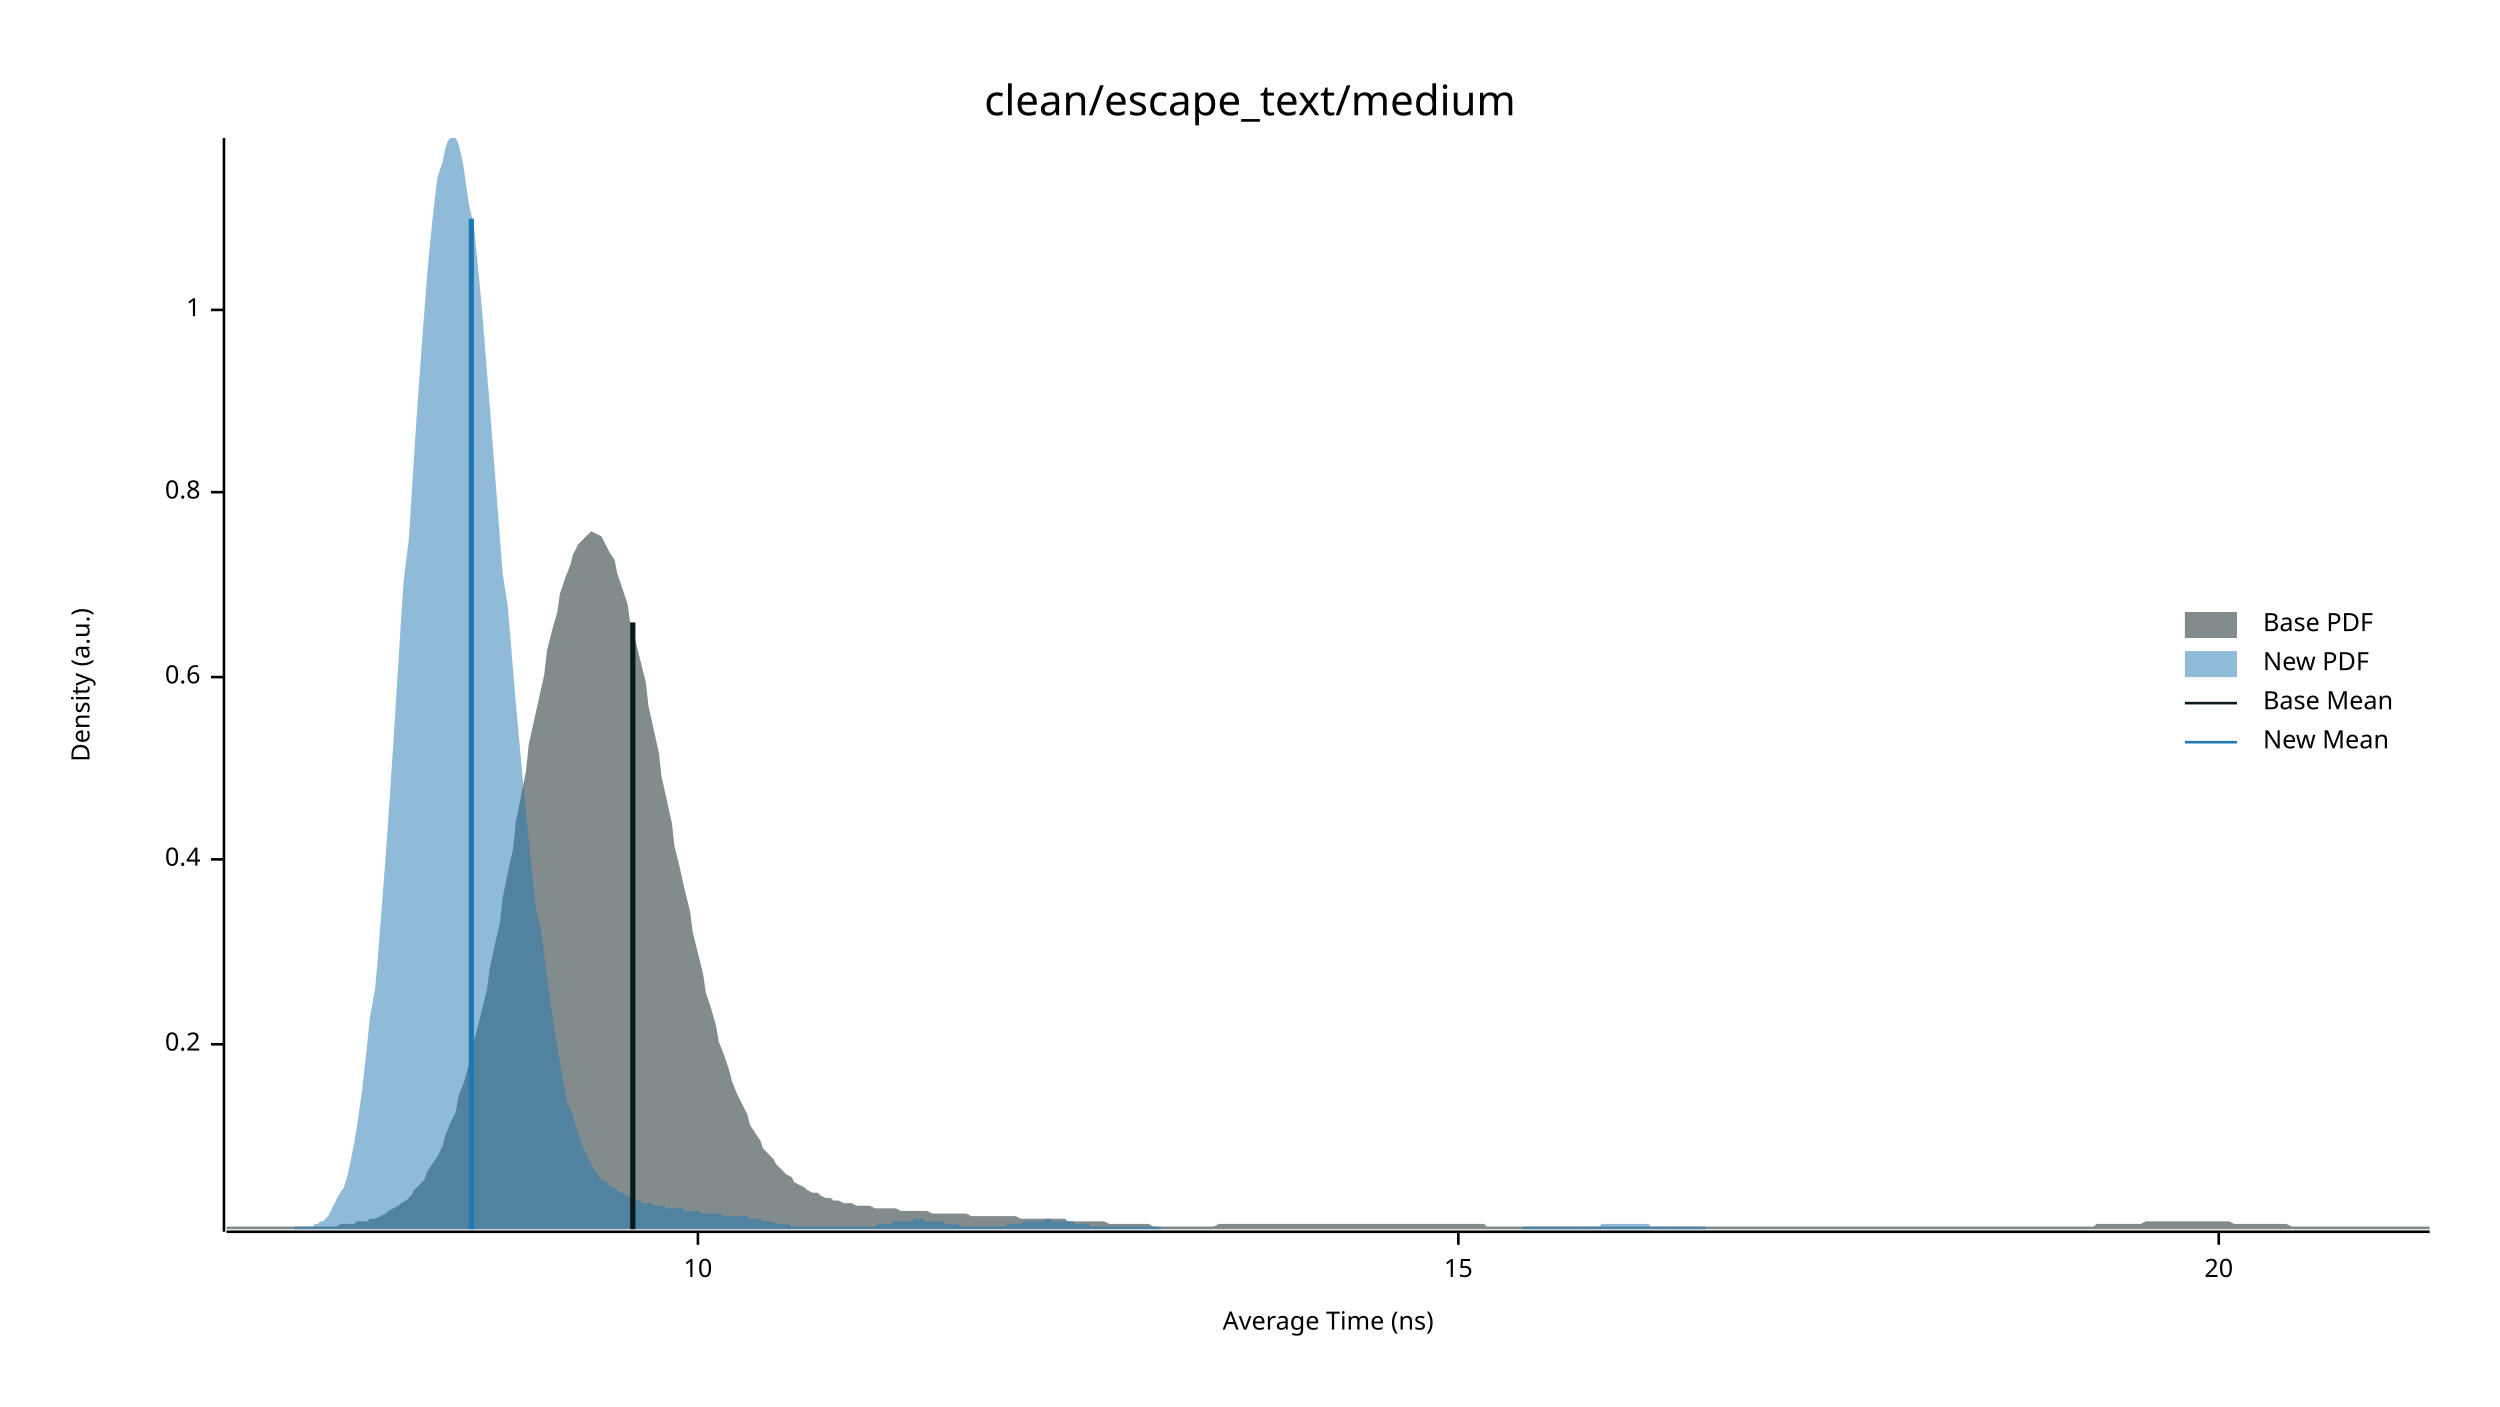
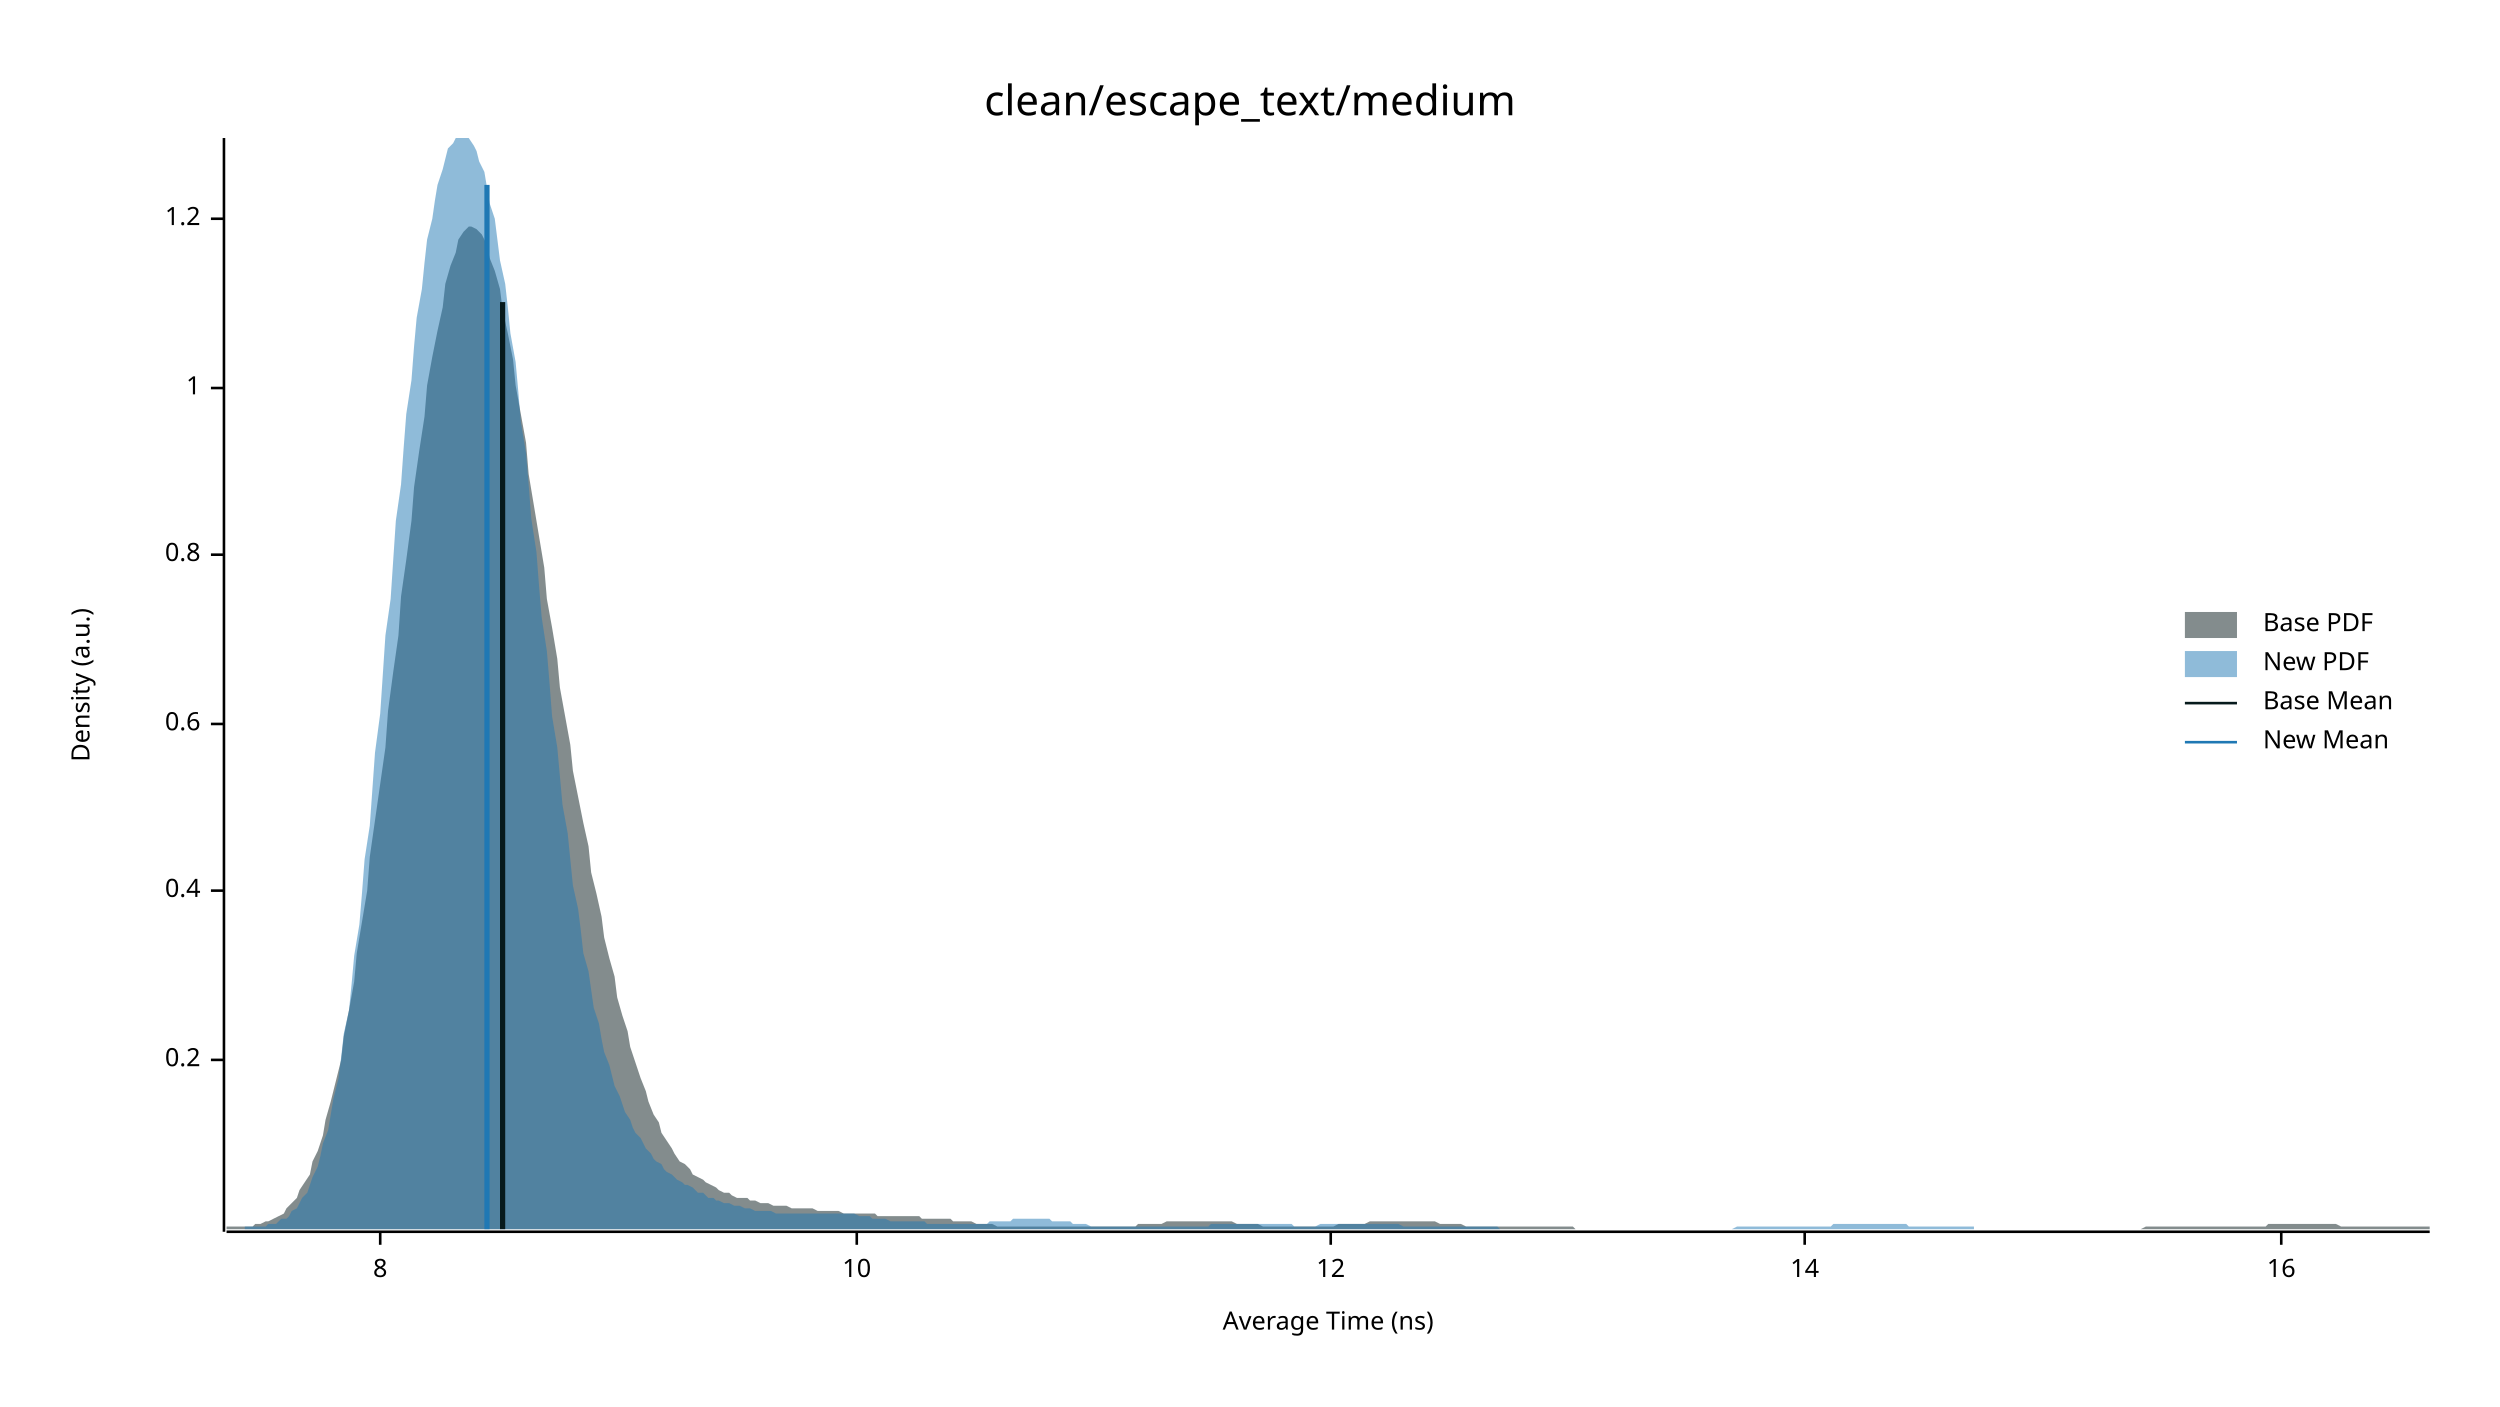
<svg xmlns="http://www.w3.org/2000/svg" width="960" height="540" viewBox="0 0 960 540">
  <text x="480" y="32" dy="0.76em" text-anchor="middle" font-family="sans-serif" font-size="16.129" opacity="1" fill="#000000">
clean/escape_text/medium
</text>
  <text x="27" y="263" dy="0.76em" text-anchor="middle" font-family="sans-serif" font-size="9.677" opacity="1" fill="#000000" transform="rotate(270, 27, 263)">
Density (a.u.)
</text>
  <text x="510" y="513" dy="-0.5ex" text-anchor="middle" font-family="sans-serif" font-size="9.677" opacity="1" fill="#000000">
Average Time (ns)
</text>
  <polyline fill="none" opacity="1" stroke="#000000" stroke-width="1" points="86,53 86,473 " />
-   <text x="77" y="401" dy="0.5ex" text-anchor="end" font-family="sans-serif" font-size="9.677" opacity="1" fill="#000000">
+   <text x="77" y="407" dy="0.5ex" text-anchor="end" font-family="sans-serif" font-size="9.677" opacity="1" fill="#000000">
0.2
</text>
-   <polyline fill="none" opacity="1" stroke="#000000" stroke-width="1" points="81,401 86,401 " />
-   <text x="77" y="330" dy="0.5ex" text-anchor="end" font-family="sans-serif" font-size="9.677" opacity="1" fill="#000000">
+   <polyline fill="none" opacity="1" stroke="#000000" stroke-width="1" points="81,407 86,407 " />
+   <text x="77" y="342" dy="0.5ex" text-anchor="end" font-family="sans-serif" font-size="9.677" opacity="1" fill="#000000">
0.4
</text>
-   <polyline fill="none" opacity="1" stroke="#000000" stroke-width="1" points="81,330 86,330 " />
-   <text x="77" y="260" dy="0.5ex" text-anchor="end" font-family="sans-serif" font-size="9.677" opacity="1" fill="#000000">
+   <polyline fill="none" opacity="1" stroke="#000000" stroke-width="1" points="81,342 86,342 " />
+   <text x="77" y="278" dy="0.5ex" text-anchor="end" font-family="sans-serif" font-size="9.677" opacity="1" fill="#000000">
0.6
</text>
-   <polyline fill="none" opacity="1" stroke="#000000" stroke-width="1" points="81,260 86,260 " />
-   <text x="77" y="189" dy="0.5ex" text-anchor="end" font-family="sans-serif" font-size="9.677" opacity="1" fill="#000000">
+   <polyline fill="none" opacity="1" stroke="#000000" stroke-width="1" points="81,278 86,278 " />
+   <text x="77" y="213" dy="0.5ex" text-anchor="end" font-family="sans-serif" font-size="9.677" opacity="1" fill="#000000">
0.8
</text>
-   <polyline fill="none" opacity="1" stroke="#000000" stroke-width="1" points="81,189 86,189 " />
-   <text x="77" y="119" dy="0.5ex" text-anchor="end" font-family="sans-serif" font-size="9.677" opacity="1" fill="#000000">
+   <polyline fill="none" opacity="1" stroke="#000000" stroke-width="1" points="81,213 86,213 " />
+   <text x="77" y="149" dy="0.5ex" text-anchor="end" font-family="sans-serif" font-size="9.677" opacity="1" fill="#000000">
1
</text>
-   <polyline fill="none" opacity="1" stroke="#000000" stroke-width="1" points="81,119 86,119 " />
+   <polyline fill="none" opacity="1" stroke="#000000" stroke-width="1" points="81,149 86,149 " />
+   <text x="77" y="84" dy="0.5ex" text-anchor="end" font-family="sans-serif" font-size="9.677" opacity="1" fill="#000000">
+ 1.2
+ </text>
+   <polyline fill="none" opacity="1" stroke="#000000" stroke-width="1" points="81,84 86,84 " />
  <polyline fill="none" opacity="1" stroke="#000000" stroke-width="1" points="87,473 933,473 " />
-   <text x="268" y="483" dy="0.76em" text-anchor="middle" font-family="sans-serif" font-size="9.677" opacity="1" fill="#000000">
+   <text x="146" y="483" dy="0.76em" text-anchor="middle" font-family="sans-serif" font-size="9.677" opacity="1" fill="#000000">
+ 8
+ </text>
+   <polyline fill="none" opacity="1" stroke="#000000" stroke-width="1" points="146,473 146,478 " />
+   <text x="329" y="483" dy="0.76em" text-anchor="middle" font-family="sans-serif" font-size="9.677" opacity="1" fill="#000000">
10
</text>
-   <polyline fill="none" opacity="1" stroke="#000000" stroke-width="1" points="268,473 268,478 " />
-   <text x="560" y="483" dy="0.76em" text-anchor="middle" font-family="sans-serif" font-size="9.677" opacity="1" fill="#000000">
- 15
+   <polyline fill="none" opacity="1" stroke="#000000" stroke-width="1" points="329,473 329,478 " />
+   <text x="511" y="483" dy="0.76em" text-anchor="middle" font-family="sans-serif" font-size="9.677" opacity="1" fill="#000000">
+ 12
</text>
-   <polyline fill="none" opacity="1" stroke="#000000" stroke-width="1" points="560,473 560,478 " />
-   <text x="852" y="483" dy="0.76em" text-anchor="middle" font-family="sans-serif" font-size="9.677" opacity="1" fill="#000000">
- 20
+   <polyline fill="none" opacity="1" stroke="#000000" stroke-width="1" points="511,473 511,478 " />
+   <text x="693" y="483" dy="0.76em" text-anchor="middle" font-family="sans-serif" font-size="9.677" opacity="1" fill="#000000">
+ 14
</text>
-   <polyline fill="none" opacity="1" stroke="#000000" stroke-width="1" points="852,473 852,478 " />
-   <polygon opacity="0.5" fill="#071A1C" points="87,471 88,471 90,471 92,471 93,471 95,471 97,471 98,471 100,471 102,471 103,471 105,471 107,471 109,471 110,471 112,471 114,471 115,471 117,471 119,471 120,471 122,471 124,471 125,471 127,471 129,471 131,470 132,470 134,470 136,470 137,469 139,469 141,469 142,468 144,468 146,467 148,466 149,465 151,464 153,463 154,462 156,461 158,459 159,457 161,455 163,453 164,450 166,447 168,444 170,440 171,436 173,431 175,427 176,421 178,416 180,409 181,403 183,396 185,388 187,380 188,372 190,363 192,354 193,345 195,335 197,326 198,316 200,306 202,296 203,286 205,277 207,268 209,259 210,250 212,242 214,235 215,228 217,222 219,217 220,213 222,209 224,207 226,205 227,204 229,205 231,206 232,208 234,212 236,215 237,220 239,226 241,232 242,239 244,246 246,254 248,262 249,271 251,280 253,289 254,298 256,307 258,316 259,325 261,333 263,342 265,350 266,358 268,366 270,374 271,381 273,387 275,394 276,400 278,405 280,411 281,415 283,420 285,424 287,428 288,432 290,435 292,438 293,441 295,443 297,445 298,447 300,449 302,451 304,452 305,454 307,455 309,456 310,457 312,458 314,458 315,459 317,460 319,460 320,461 322,461 324,462 326,462 327,462 329,463 331,463 332,463 334,463 336,464 337,464 339,464 341,464 343,464 344,464 346,465 348,465 349,465 351,465 353,465 354,465 356,465 358,466 359,466 361,466 363,466 365,466 366,466 368,466 370,466 371,466 373,467 375,467 376,467 378,467 380,467 381,467 383,467 385,467 387,467 388,467 390,467 392,468 393,468 395,468 397,468 398,468 400,468 402,468 404,468 405,468 407,468 409,468 410,469 412,469 414,469 415,469 417,469 419,469 420,469 422,469 424,469 426,470 427,470 429,470 431,470 432,470 434,470 436,470 437,470 439,470 441,470 443,471 444,471 446,471 448,471 449,471 451,471 453,471 454,471 456,471 458,471 459,471 461,471 463,471 465,471 466,471 468,470 470,470 471,470 473,470 475,470 476,470 478,470 480,470 482,470 483,470 485,470 487,470 488,470 490,470 492,470 493,470 495,470 497,470 498,470 500,470 502,470 504,470 505,470 507,470 509,470 510,470 512,470 514,470 515,470 517,470 519,470 521,470 522,470 524,470 526,470 527,470 529,470 531,470 532,470 534,470 536,470 537,470 539,470 541,470 543,470 544,470 546,470 548,470 549,470 551,470 553,470 554,470 556,470 558,470 560,470 561,470 563,470 565,470 566,470 568,470 570,470 571,471 573,471 575,471 576,471 578,471 580,471 582,471 583,471 585,471 587,471 588,471 590,471 592,471 593,471 595,471 597,471 599,471 600,471 602,471 604,471 605,471 607,471 609,471 610,471 612,471 614,471 615,471 617,471 619,471 621,471 622,471 624,471 626,471 627,471 629,471 631,471 632,471 634,471 636,471 638,471 639,471 641,471 643,471 644,471 646,471 648,471 649,471 651,471 653,471 654,471 656,471 658,471 660,471 661,471 663,471 665,471 666,471 668,471 670,471 671,471 673,471 675,471 676,471 678,471 680,471 682,471 683,471 685,471 687,471 688,471 690,471 692,471 693,471 695,471 697,471 699,471 700,471 702,471 704,471 705,471 707,471 709,471 710,471 712,471 714,471 715,471 717,471 719,471 721,471 722,471 724,471 726,471 727,471 729,471 731,471 732,471 734,471 736,471 738,471 739,471 741,471 743,471 744,471 746,471 748,471 749,471 751,471 753,471 754,471 756,471 758,471 760,471 761,471 763,471 765,471 766,471 768,471 770,471 771,471 773,471 775,471 777,471 778,471 780,471 782,471 783,471 785,471 787,471 788,471 790,471 792,471 793,471 795,471 797,471 799,471 800,471 802,471 804,471 805,470 807,470 809,470 810,470 812,470 814,470 816,470 817,470 819,470 821,470 822,470 824,469 826,469 827,469 829,469 831,469 832,469 834,469 836,469 838,469 839,469 841,469 843,469 844,469 846,469 848,469 849,469 851,469 853,469 855,469 856,469 858,470 860,470 861,470 863,470 865,470 866,470 868,470 870,470 871,470 873,470 875,470 877,470 878,470 880,471 882,471 883,471 885,471 887,471 888,471 890,471 892,471 894,471 895,471 897,471 899,471 900,471 902,471 904,471 905,471 907,471 909,471 910,471 912,471 914,471 916,471 917,471 919,471 921,471 922,471 924,471 926,471 927,471 929,471 931,471 933,471 933,472 87,472 " />
-   <polygon opacity="0.5" fill="#1F78B4" points="113,471 114,471 115,471 116,471 117,471 119,471 120,471 121,470 122,470 123,469 124,469 125,468 126,467 127,465 128,463 129,461 130,459 132,456 133,453 134,449 135,444 136,439 137,433 138,426 139,419 140,410 141,401 142,391 144,380 145,369 146,356 147,343 148,330 149,316 150,301 151,286 152,270 153,254 154,238 155,223 157,207 158,191 159,175 160,160 161,146 162,132 163,119 164,106 165,95 166,85 167,76 168,68 170,62 171,57 172,54 173,53 174,53 175,53 176,55 177,59 178,64 179,71 180,78 182,87 183,97 184,107 185,118 186,130 187,143 188,155 189,168 190,181 191,194 192,207 193,220 195,233 196,245 197,257 198,269 199,280 200,291 201,302 202,312 203,322 204,332 205,341 206,350 208,358 209,367 210,375 211,382 212,389 213,396 214,402 215,408 216,414 217,419 218,424 220,428 221,432 222,435 223,438 224,441 225,443 226,445 227,447 228,449 229,450 230,452 231,453 233,454 234,455 235,456 236,456 237,457 238,458 239,458 240,459 241,459 242,460 243,460 244,461 246,461 247,462 248,462 249,462 250,462 251,463 252,463 253,463 254,463 255,463 256,464 258,464 259,464 260,464 261,464 262,464 263,465 264,465 265,465 266,465 267,465 268,465 269,466 271,466 272,466 273,466 274,466 275,466 276,466 277,466 278,467 279,467 280,467 281,467 282,467 284,467 285,467 286,467 287,467 288,468 289,468 290,468 291,468 292,468 293,469 294,469 296,469 297,469 298,470 299,470 300,470 301,470 302,470 303,470 304,471 305,471 306,471 307,471 309,471 310,471 311,471 312,471 313,471 314,471 315,471 316,471 317,471 318,471 319,471 320,471 322,471 323,471 324,471 325,471 326,471 327,471 328,471 329,471 330,471 331,471 332,471 333,471 335,471 336,471 337,470 338,470 339,470 340,470 341,470 342,470 343,469 344,469 345,469 347,469 348,469 349,469 350,469 351,468 352,468 353,468 354,468 355,469 356,469 357,469 358,469 360,469 361,469 362,469 363,470 364,470 365,470 366,470 367,470 368,470 369,471 370,471 371,471 373,471 374,471 375,471 376,471 377,471 378,471 379,471 380,471 381,471 382,471 383,471 385,471 386,471 387,470 388,470 389,470 390,470 391,470 392,470 393,469 394,469 395,469 396,469 398,469 399,469 400,469 401,469 402,468 403,468 404,469 405,469 406,469 407,469 408,469 409,469 411,469 412,469 413,470 414,470 415,470 416,470 417,470 418,470 419,471 420,471 421,471 423,471 424,471 425,471 426,471 427,471 428,471 429,471 430,471 431,471 432,471 433,471 434,471 436,471 437,471 438,471 439,471 440,471 441,471 442,471 443,471 444,471 445,471 446,472 447,472 449,472 450,472 451,472 452,472 453,472 454,472 455,472 456,472 457,472 458,472 459,472 461,472 462,472 463,472 464,472 465,472 466,472 467,472 468,472 469,472 470,472 471,472 472,472 474,472 475,472 476,472 477,472 478,472 479,472 480,472 481,472 482,472 483,472 484,472 485,472 487,472 488,472 489,472 490,472 491,472 492,472 493,472 494,472 495,472 496,472 497,472 499,472 500,472 501,472 502,472 503,472 504,472 505,472 506,472 507,472 508,472 509,472 510,472 512,472 513,472 514,472 515,472 516,472 517,472 518,472 519,472 520,472 521,472 522,472 523,472 525,472 526,472 527,472 528,472 529,472 530,472 531,472 532,472 533,472 534,472 535,472 536,472 538,472 539,472 540,472 541,472 542,472 543,472 544,472 545,472 546,472 547,472 548,472 550,472 551,472 552,472 553,472 554,472 555,472 556,472 557,472 558,472 559,472 560,472 561,472 563,472 564,472 565,472 566,472 567,472 568,472 569,472 570,472 571,472 572,472 573,472 574,472 576,472 577,472 578,472 579,472 580,472 581,472 582,472 583,472 584,472 585,471 586,471 588,471 589,471 590,471 591,471 592,471 593,471 594,471 595,471 596,471 597,471 598,471 599,471 601,471 602,471 603,471 604,471 605,471 606,471 607,471 608,471 609,471 610,471 611,471 612,471 614,471 615,470 616,470 617,470 618,470 619,470 620,470 621,470 622,470 623,470 624,470 626,470 627,470 628,470 629,470 630,470 631,470 632,470 633,470 634,471 635,471 636,471 637,471 639,471 640,471 641,471 642,471 643,471 644,471 645,471 646,471 647,471 648,471 649,471 650,471 652,471 653,471 654,471 655,471 655,472 113,472 " />
-   <polyline fill="none" opacity="1" stroke="#071A1C" stroke-width="2" points="243,472 243,239 " />
-   <polyline fill="none" opacity="1" stroke="#1F78B4" stroke-width="2" points="181,472 181,84 " />
+   <polyline fill="none" opacity="1" stroke="#000000" stroke-width="1" points="693,473 693,478 " />
+   <text x="876" y="483" dy="0.76em" text-anchor="middle" font-family="sans-serif" font-size="9.677" opacity="1" fill="#000000">
+ 16
+ </text>
+   <polyline fill="none" opacity="1" stroke="#000000" stroke-width="1" points="876,473 876,478 " />
+   <polygon opacity="0.5" fill="#071A1C" points="87,471 88,471 90,471 92,471 93,471 95,471 97,471 98,470 100,470 102,469 103,469 105,468 107,467 109,466 110,464 112,462 114,460 115,457 117,454 119,451 120,446 122,442 124,436 125,430 127,423 129,415 131,407 132,398 134,388 136,377 137,366 139,354 141,342 142,329 144,315 146,301 148,287 149,273 151,258 153,244 154,229 156,215 158,200 159,187 161,173 163,160 164,148 166,137 168,127 170,118 171,109 173,102 175,97 176,92 178,89 180,87 181,87 183,88 185,90 187,94 188,99 190,104 192,111 193,119 195,128 197,138 198,148 200,159 202,170 203,182 205,194 207,206 209,218 210,230 212,241 214,253 215,264 217,275 219,286 220,296 222,306 224,316 226,325 227,335 229,343 231,352 232,360 234,368 236,375 237,383 239,390 241,396 242,402 244,408 246,414 248,419 249,423 251,428 253,431 254,435 256,438 258,441 259,443 261,446 263,447 265,449 266,451 268,452 270,453 271,454 273,455 275,456 276,457 278,458 280,458 281,459 283,460 285,460 287,460 288,461 290,461 292,462 293,462 295,462 297,463 298,463 300,463 302,463 304,464 305,464 307,464 309,464 310,464 312,464 314,465 315,465 317,465 319,465 320,465 322,465 324,466 326,466 327,466 329,466 331,466 332,466 334,466 336,466 337,467 339,467 341,467 343,467 344,467 346,467 348,467 349,467 351,467 353,467 354,468 356,468 358,468 359,468 361,468 363,468 365,468 366,469 368,469 370,469 371,469 373,469 375,470 376,470 378,470 380,470 381,470 383,471 385,471 387,471 388,471 390,471 392,471 393,471 395,471 397,471 398,471 400,471 402,471 404,471 405,471 407,471 409,471 410,471 412,471 414,471 415,471 417,471 419,471 420,471 422,471 424,471 426,471 427,471 429,471 431,471 432,471 434,471 436,471 437,470 439,470 441,470 443,470 444,470 446,470 448,469 449,469 451,469 453,469 454,469 456,469 458,469 459,469 461,469 463,469 465,469 466,469 468,469 470,469 471,469 473,469 475,470 476,470 478,470 480,470 482,470 483,470 485,471 487,471 488,471 490,471 492,471 493,471 495,471 497,471 498,471 500,471 502,471 504,471 505,471 507,471 509,471 510,471 512,471 514,470 515,470 517,470 519,470 521,470 522,470 524,470 526,469 527,469 529,469 531,469 532,469 534,469 536,469 537,469 539,469 541,469 543,469 544,469 546,469 548,469 549,469 551,469 553,470 554,470 556,470 558,470 560,470 561,470 563,471 565,471 566,471 568,471 570,471 571,471 573,471 575,471 576,471 578,471 580,471 582,471 583,471 585,471 587,471 588,471 590,471 592,471 593,471 595,471 597,471 599,471 600,471 602,471 604,471 605,472 607,472 609,472 610,472 612,472 614,472 615,472 617,472 619,472 621,472 622,472 624,472 626,472 627,472 629,472 631,472 632,472 634,472 636,472 638,472 639,472 641,472 643,472 644,472 646,472 648,472 649,472 651,472 653,472 654,472 656,472 658,472 660,472 661,472 663,472 665,472 666,472 668,472 670,472 671,472 673,472 675,472 676,472 678,472 680,472 682,472 683,472 685,472 687,472 688,472 690,472 692,472 693,472 695,472 697,472 699,472 700,472 702,472 704,472 705,472 707,472 709,472 710,472 712,472 714,472 715,472 717,472 719,472 721,472 722,472 724,472 726,472 727,472 729,472 731,472 732,472 734,472 736,472 738,472 739,472 741,472 743,472 744,472 746,472 748,472 749,472 751,472 753,472 754,472 756,472 758,472 760,472 761,472 763,472 765,472 766,472 768,472 770,472 771,472 773,472 775,472 777,472 778,472 780,472 782,472 783,472 785,472 787,472 788,472 790,472 792,472 793,472 795,472 797,472 799,472 800,472 802,472 804,472 805,472 807,472 809,472 810,472 812,472 814,472 816,472 817,472 819,472 821,472 822,472 824,471 826,471 827,471 829,471 831,471 832,471 834,471 836,471 838,471 839,471 841,471 843,471 844,471 846,471 848,471 849,471 851,471 853,471 855,471 856,471 858,471 860,471 861,471 863,471 865,471 866,471 868,471 870,471 871,470 873,470 875,470 877,470 878,470 880,470 882,470 883,470 885,470 887,470 888,470 890,470 892,470 894,470 895,470 897,470 899,471 900,471 902,471 904,471 905,471 907,471 909,471 910,471 912,471 914,471 916,471 917,471 919,471 921,471 922,471 924,471 926,471 927,471 929,471 931,471 933,471 933,472 87,472 " />
+   <polygon opacity="0.5" fill="#1F78B4" points="94,471 95,471 96,471 98,471 99,471 100,471 102,471 103,470 104,470 106,470 107,469 108,468 110,468 111,467 112,465 114,464 115,462 116,460 118,458 119,455 120,452 122,448 123,444 124,439 126,434 127,428 128,422 130,414 131,406 132,397 134,388 135,378 136,367 138,355 139,343 140,330 142,317 143,303 144,289 146,274 147,259 148,244 150,230 151,215 152,200 154,186 155,172 156,159 158,146 159,133 160,122 162,111 163,101 164,92 166,84 167,77 168,71 170,65 171,61 172,57 174,55 175,53 176,53 178,53 179,53 180,53 182,56 183,58 184,62 186,66 187,72 188,78 190,84 191,92 192,100 194,109 195,118 196,128 198,139 199,150 200,162 202,174 203,186 204,199 206,212 207,225 208,237 210,250 211,262 212,275 214,287 215,298 216,309 218,320 219,330 220,340 222,349 223,357 224,366 226,373 227,380 228,387 230,393 231,399 232,404 234,409 235,413 236,417 238,421 239,424 240,427 242,430 243,433 244,435 246,437 247,439 248,441 250,443 251,445 252,446 254,447 255,449 256,450 258,451 259,452 260,453 262,454 263,455 264,455 266,456 267,457 268,458 270,458 271,459 272,460 274,460 275,461 276,461 278,462 279,462 280,462 282,463 283,463 284,463 286,464 287,464 288,464 290,465 291,465 292,465 294,465 295,465 296,465 298,466 299,466 300,466 302,466 303,466 304,466 306,466 307,466 308,466 310,466 311,466 312,466 314,466 315,466 316,466 318,466 319,466 320,466 322,466 323,466 324,466 326,466 327,466 328,466 330,467 331,467 332,467 334,467 335,468 336,468 338,468 339,468 340,468 342,469 343,469 344,469 346,469 347,469 348,469 350,469 351,469 352,469 354,469 355,469 356,470 358,470 359,470 360,470 362,470 363,470 364,470 366,470 367,470 368,470 370,470 371,470 372,470 374,470 375,470 376,470 377,470 379,470 380,469 381,469 383,469 384,469 385,469 387,469 388,469 389,468 391,468 392,468 393,468 395,468 396,468 397,468 399,468 400,468 401,468 403,468 404,469 405,469 407,469 408,469 409,469 411,469 412,470 413,470 415,470 416,470 417,470 419,471 420,471 421,471 423,471 424,471 425,471 427,471 428,471 429,471 431,471 432,471 433,471 435,471 436,471 437,471 439,471 440,471 441,471 443,471 444,471 445,471 447,471 448,471 449,471 451,471 452,471 453,471 455,471 456,471 457,471 459,471 460,471 461,471 463,471 464,471 465,470 467,470 468,470 469,470 471,470 472,470 473,470 475,470 476,470 477,470 479,470 480,470 481,470 483,470 484,470 485,470 487,470 488,470 489,470 491,470 492,470 493,470 495,470 496,470 497,471 499,471 500,471 501,471 503,471 504,471 505,471 507,470 508,470 509,470 511,470 512,470 513,470 515,470 516,470 517,470 519,470 520,470 521,470 523,470 524,470 525,470 527,470 528,470 529,470 531,470 532,470 533,470 535,470 536,470 537,470 539,471 540,471 541,471 543,471 544,471 545,471 547,471 548,471 549,471 551,471 552,471 553,471 555,471 556,471 557,471 559,471 560,471 561,471 563,471 564,471 565,471 567,471 568,471 569,471 571,471 572,471 573,471 575,471 576,472 577,472 579,472 580,472 581,472 583,472 584,472 585,472 587,472 588,472 589,472 591,472 592,472 593,472 595,472 596,472 597,472 599,472 600,472 601,472 603,472 604,472 605,472 607,472 608,472 609,472 611,472 612,472 613,472 615,472 616,472 617,472 619,472 620,472 621,472 623,472 624,472 625,472 627,472 628,472 629,472 631,472 632,472 633,472 635,472 636,472 637,472 639,472 640,472 641,472 643,472 644,472 645,472 647,472 648,472 649,472 651,472 652,472 653,472 655,472 656,472 657,472 659,472 660,472 661,472 663,472 664,472 665,472 667,471 668,471 669,471 671,471 672,471 673,471 675,471 676,471 677,471 679,471 680,471 681,471 683,471 684,471 685,471 687,471 688,471 689,471 691,471 692,471 693,471 695,471 696,471 697,471 699,471 700,471 701,471 703,471 704,470 705,470 706,470 708,470 709,470 710,470 712,470 713,470 714,470 716,470 717,470 718,470 720,470 721,470 722,470 724,470 725,470 726,470 728,470 729,470 730,470 732,470 733,471 734,471 736,471 737,471 738,471 740,471 741,471 742,471 744,471 745,471 746,471 748,471 749,471 750,471 752,471 753,471 754,471 756,471 757,471 758,471 758,472 94,472 " />
+   <polyline fill="none" opacity="1" stroke="#071A1C" stroke-width="2" points="193,472 193,116 " />
+   <polyline fill="none" opacity="1" stroke="#1F78B4" stroke-width="2" points="187,472 187,71 " />
  <text x="869" y="235" dy="0.76em" text-anchor="start" font-family="sans-serif" font-size="9.677" opacity="1" fill="#000000">
Base PDF
</text>
  <text x="869" y="250" dy="0.76em" text-anchor="start" font-family="sans-serif" font-size="9.677" opacity="1" fill="#000000">
New PDF
</text>
  <text x="869" y="265" dy="0.76em" text-anchor="start" font-family="sans-serif" font-size="9.677" opacity="1" fill="#000000">
Base Mean
</text>
  <text x="869" y="280" dy="0.76em" text-anchor="start" font-family="sans-serif" font-size="9.677" opacity="1" fill="#000000">
New Mean
</text>
  <rect x="839" y="235" width="20" height="10" opacity="0.5" fill="#071A1C" stroke="none" />
  <rect x="839" y="250" width="20" height="10" opacity="0.5" fill="#1F78B4" stroke="none" />
  <polyline fill="none" opacity="1" stroke="#071A1C" stroke-width="1" points="839,270 859,270 " />
  <polyline fill="none" opacity="1" stroke="#1F78B4" stroke-width="1" points="839,285 859,285 " />
</svg>
